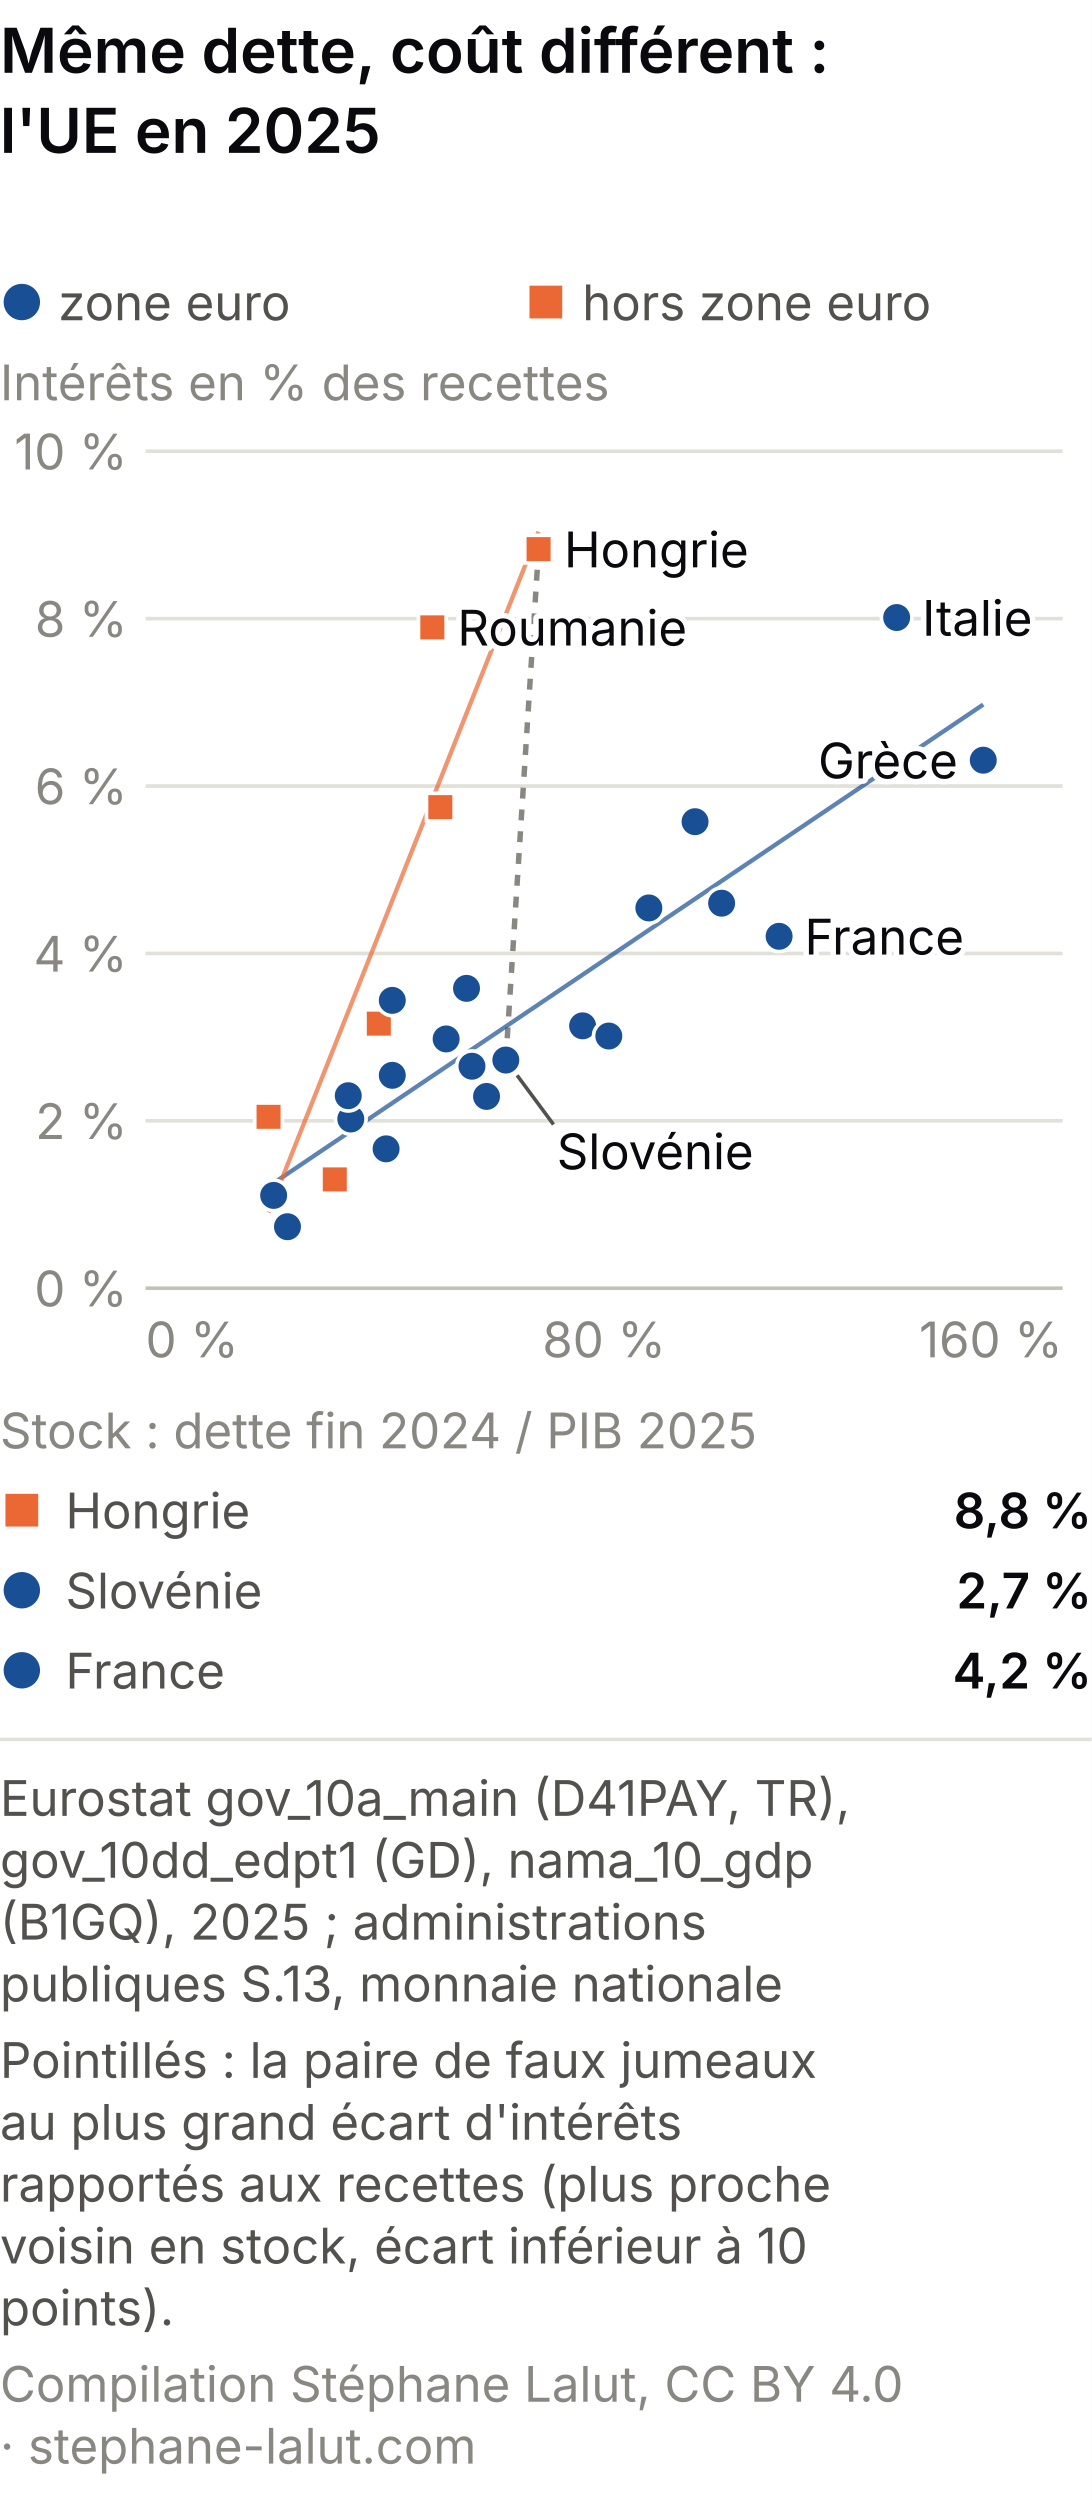
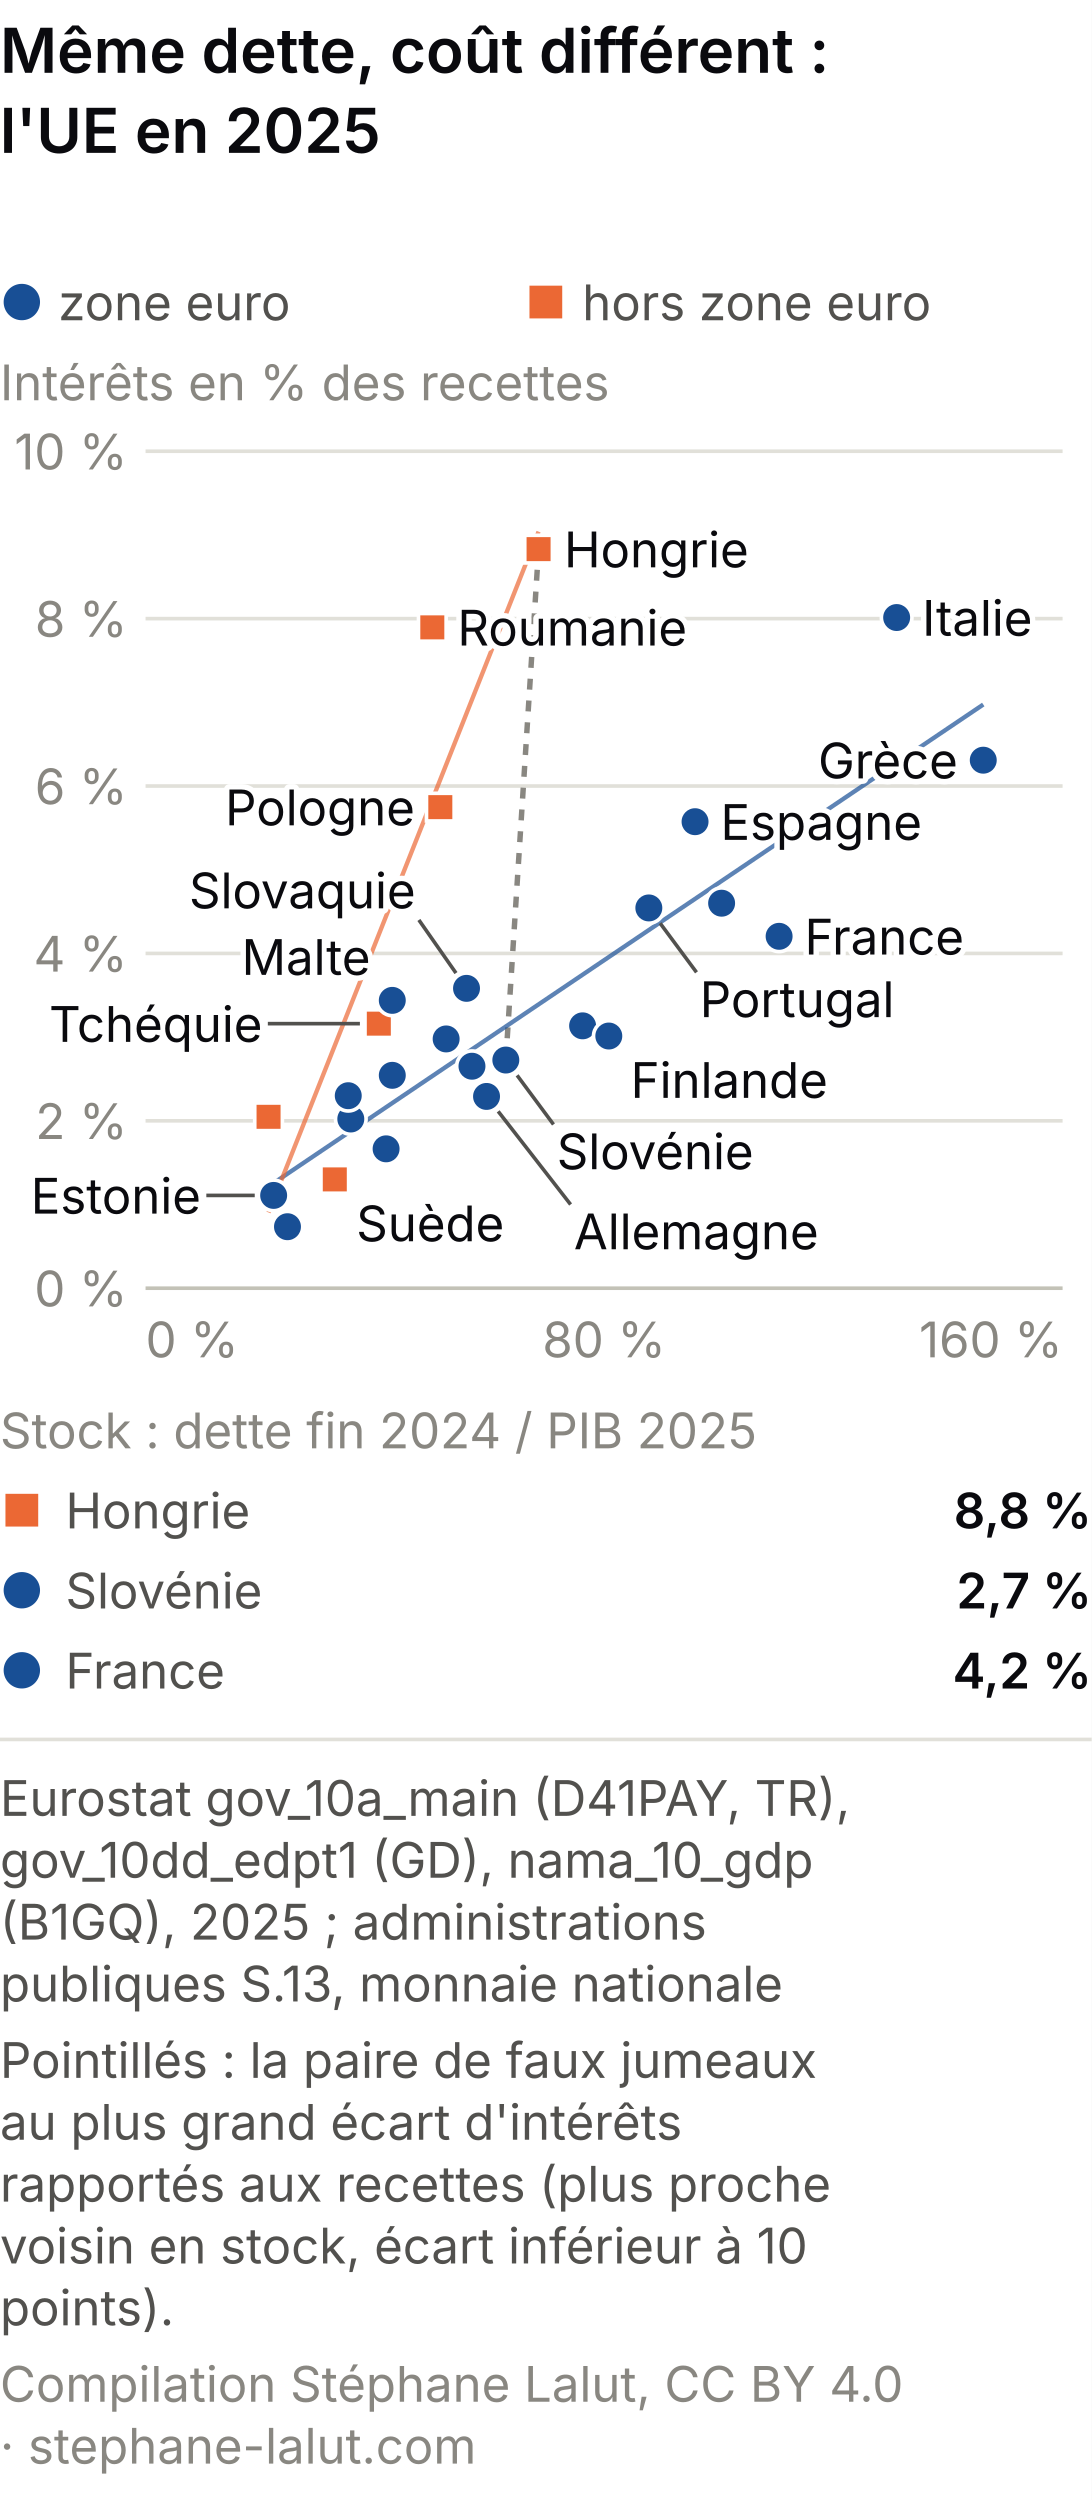
<svg xmlns="http://www.w3.org/2000/svg" viewBox="0 0 300 687" role="img" font-variant-numeric="tabular-nums" aria-labelledby="mc-m-t mc-m-d" font-family="system-ui, -apple-system, Segoe UI, sans-serif">
  <rect width="300" height="687" fill="#ffffff" />
  <text x="0" y="20" font-size="17" font-weight="600" fill="#0A0A0E">Même dette, coût différent :</text>
  <text x="0" y="42" font-size="17" font-weight="600" fill="#0A0A0E">l'UE en 2025</text>
  <circle cx="6.0" cy="83.0" r="5.0" fill="#184f95" />
  <text x="16.0" y="88.0" font-size="13.5" fill="#52514e" text-anchor="start">zone euro</text>
  <rect x="145.5" y="78.5" width="9.0" height="9.0" fill="#eb6834" />
  <text x="160.0" y="88.0" font-size="13.5" fill="#52514e" text-anchor="start">hors zone euro</text>
  <text x="0.0" y="110.0" font-size="13.5" fill="#898781" text-anchor="start">Intérêts en % des recettes</text>
  <line x1="40" y1="354.0" x2="292" y2="354.0" stroke="#c3c2b7" />
  <text x="35.0" y="359.0" font-size="13.5" fill="#898781" text-anchor="end">0 %</text>
  <line x1="40" y1="308.0" x2="292" y2="308.0" stroke="#e1e0d9" />
  <text x="35.0" y="313.0" font-size="13.5" fill="#898781" text-anchor="end">2 %</text>
  <line x1="40" y1="262.0" x2="292" y2="262.0" stroke="#e1e0d9" />
  <text x="35.0" y="267.0" font-size="13.5" fill="#898781" text-anchor="end">4 %</text>
  <line x1="40" y1="216.0" x2="292" y2="216.0" stroke="#e1e0d9" />
  <text x="35.0" y="221.0" font-size="13.5" fill="#898781" text-anchor="end">6 %</text>
  <line x1="40" y1="170.0" x2="292" y2="170.0" stroke="#e1e0d9" />
  <text x="35.0" y="175.0" font-size="13.5" fill="#898781" text-anchor="end">8 %</text>
  <line x1="40" y1="124.0" x2="292" y2="124.0" stroke="#e1e0d9" />
  <text x="35.0" y="129.0" font-size="13.5" fill="#898781" text-anchor="end">10 %</text>
  <text x="40.0" y="373.0" font-size="13.5" fill="#898781" text-anchor="start">0 %</text>
  <text x="166.0" y="373.0" font-size="13.5" fill="#898781" text-anchor="middle">80 %</text>
  <text x="292.0" y="373.0" font-size="13.5" fill="#898781" text-anchor="end">160 %</text>
  <line x1="139.0" y1="291.3" x2="148.0" y2="150.9" stroke="#898781" stroke-width="1.5" stroke-dasharray="3 3" />
  <line x1="75.2" y1="325.1" x2="270.2" y2="193.6" stroke="#184f95" stroke-width="1.2" opacity="0.7" />
  <line x1="73.8" y1="333.2" x2="148.0" y2="146.1" stroke="#eb6834" stroke-width="1.2" opacity="0.7" />
  <circle cx="198.3" cy="248.2" r="4.2" fill="#184f95" stroke="#fff" stroke-width="1" />
  <rect x="70.0" y="303.1" width="7.6" height="7.6" fill="#eb6834" stroke="#fff" stroke-width="1" />
  <rect x="100.3" y="277.5" width="7.6" height="7.6" fill="#eb6834" stroke="#fff" stroke-width="1" />
  <circle cx="133.7" cy="301.3" r="4.2" fill="#184f95" stroke="#fff" stroke-width="1" />
  <circle cx="75.2" cy="328.5" r="4.2" fill="#184f95" stroke="#fff" stroke-width="1" />
  <circle cx="96.4" cy="307.5" r="4.2" fill="#184f95" stroke="#fff" stroke-width="1" />
  <circle cx="270.2" cy="208.9" r="4.2" fill="#184f95" stroke="#fff" stroke-width="1" />
  <circle cx="191.0" cy="225.8" r="4.2" fill="#184f95" stroke="#fff" stroke-width="1" />
  <circle cx="214.1" cy="257.3" r="4.2" fill="#184f95" stroke="#fff" stroke-width="1" />
  <circle cx="122.6" cy="285.5" r="4.2" fill="#184f95" stroke="#fff" stroke-width="1" />
  <circle cx="246.4" cy="169.7" r="4.2" fill="#184f95" stroke="#fff" stroke-width="1" />
  <circle cx="129.7" cy="293.0" r="4.2" fill="#184f95" stroke="#fff" stroke-width="1" />
  <circle cx="107.8" cy="295.5" r="4.2" fill="#184f95" stroke="#fff" stroke-width="1" />
  <circle cx="95.7" cy="301.1" r="4.2" fill="#184f95" stroke="#fff" stroke-width="1" />
  <circle cx="79.0" cy="337.1" r="4.2" fill="#184f95" stroke="#fff" stroke-width="1" />
  <rect x="144.2" y="147.1" width="7.6" height="7.6" fill="#eb6834" stroke="#fff" stroke-width="1" />
  <circle cx="107.8" cy="274.9" r="4.2" fill="#184f95" stroke="#fff" stroke-width="1" />
  <circle cx="106.1" cy="315.7" r="4.2" fill="#184f95" stroke="#fff" stroke-width="1" />
  <circle cx="160.1" cy="281.9" r="4.2" fill="#184f95" stroke="#fff" stroke-width="1" />
  <rect x="117.2" y="218.0" width="7.6" height="7.6" fill="#eb6834" stroke="#fff" stroke-width="1" />
  <circle cx="178.3" cy="249.5" r="4.2" fill="#184f95" stroke="#fff" stroke-width="1" />
  <rect x="115.0" y="168.6" width="7.6" height="7.6" fill="#eb6834" stroke="#fff" stroke-width="1" />
  <circle cx="139.0" cy="291.3" r="4.2" fill="#184f95" stroke="#fff" stroke-width="1" />
  <circle cx="128.2" cy="271.6" r="4.2" fill="#184f95" stroke="#fff" stroke-width="1" />
  <circle cx="167.3" cy="284.7" r="4.2" fill="#184f95" stroke="#fff" stroke-width="1" />
  <rect x="88.2" y="320.3" width="7.6" height="7.6" fill="#eb6834" stroke="#fff" stroke-width="1" />
  <text x="155.0" y="155.9" font-size="13.5" fill="#fff" stroke="#fff" stroke-width="3" stroke-linejoin="round" text-anchor="start" aria-hidden="true">Hongrie</text>
  <text x="155.0" y="155.9" font-size="13.5" fill="#0A0A0E" text-anchor="start">Hongrie</text>
  <line x1="142.1" y1="295.5" x2="152.1" y2="309.0" stroke="#52514e" stroke-width="1" />
  <text x="153.0" y="321.3" font-size="13.5" fill="#fff" stroke="#fff" stroke-width="3" stroke-linejoin="round" text-anchor="start" aria-hidden="true">Slovénie</text>
  <text x="153.0" y="321.3" font-size="13.5" fill="#0A0A0E" text-anchor="start">Slovénie</text>
  <text x="221.1" y="262.3" font-size="13.5" fill="#fff" stroke="#fff" stroke-width="3" stroke-linejoin="round" text-anchor="start" aria-hidden="true">France</text>
  <text x="221.1" y="262.3" font-size="13.5" fill="#0A0A0E" text-anchor="start">France</text>
  <text x="253.4" y="174.7" font-size="13.5" fill="#fff" stroke="#fff" stroke-width="3" stroke-linejoin="round" text-anchor="start" aria-hidden="true">Italie</text>
  <text x="253.4" y="174.7" font-size="13.5" fill="#0A0A0E" text-anchor="start">Italie</text>
  <text x="263.2" y="213.9" font-size="13.5" fill="#fff" stroke="#fff" stroke-width="3" stroke-linejoin="round" text-anchor="end" aria-hidden="true">Grèce</text>
  <text x="263.2" y="213.9" font-size="13.5" fill="#0A0A0E" text-anchor="end">Grèce</text>
  <text x="125.7" y="177.4" font-size="13.5" fill="#fff" stroke="#fff" stroke-width="3" stroke-linejoin="round" text-anchor="start" aria-hidden="true">Roumanie</text>
  <text x="125.7" y="177.4" font-size="13.5" fill="#0A0A0E" text-anchor="start">Roumanie</text>
+   <line x1="136.9" y1="305.4" x2="156.8" y2="331.0" stroke="#52514e" stroke-width="1" />
+   <text x="157.7" y="343.3" font-size="13.5" fill="#fff" stroke="#fff" stroke-width="3" stroke-linejoin="round" text-anchor="start" aria-hidden="true">Allemagne</text>
+   <text x="157.7" y="343.3" font-size="13.5" fill="#0A0A0E" text-anchor="start">Allemagne</text>
+   <text x="198.0" y="230.8" font-size="13.5" fill="#fff" stroke="#fff" stroke-width="3" stroke-linejoin="round" text-anchor="start" aria-hidden="true">Espagne</text>
+   <text x="198.0" y="230.8" font-size="13.5" fill="#0A0A0E" text-anchor="start">Espagne</text>
+   <line x1="181.4" y1="253.7" x2="191.4" y2="267.2" stroke="#52514e" stroke-width="1" />
+   <text x="192.3" y="279.5" font-size="13.5" fill="#fff" stroke="#fff" stroke-width="3" stroke-linejoin="round" text-anchor="start" aria-hidden="true">Portugal</text>
+   <text x="192.3" y="279.5" font-size="13.5" fill="#0A0A0E" text-anchor="start">Portugal</text>
+   <text x="114.0" y="226.8" font-size="13.5" fill="#fff" stroke="#fff" stroke-width="3" stroke-linejoin="round" text-anchor="end" aria-hidden="true">Pologne</text>
+   <text x="114.0" y="226.8" font-size="13.5" fill="#0A0A0E" text-anchor="end">Pologne</text>
+   <text x="173.3" y="301.7" font-size="13.5" fill="#fff" stroke="#fff" stroke-width="3" stroke-linejoin="round" text-anchor="start" aria-hidden="true">Finlande</text>
+   <text x="173.3" y="301.7" font-size="13.5" fill="#0A0A0E" text-anchor="start">Finlande</text>
+   <text x="97.9" y="341.1" font-size="13.5" fill="#fff" stroke="#fff" stroke-width="3" stroke-linejoin="round" text-anchor="start" aria-hidden="true">Suède</text>
+   <text x="97.9" y="341.1" font-size="13.5" fill="#0A0A0E" text-anchor="start">Suède</text>
+   <line x1="98.9" y1="281.3" x2="73.6" y2="281.3" stroke="#52514e" stroke-width="1" />
+   <text x="72.1" y="286.3" font-size="13.5" fill="#fff" stroke="#fff" stroke-width="3" stroke-linejoin="round" text-anchor="end" aria-hidden="true">Tchéquie</text>
+   <text x="72.1" y="286.3" font-size="13.5" fill="#0A0A0E" text-anchor="end">Tchéquie</text>
+   <line x1="125.3" y1="267.4" x2="115.1" y2="252.8" stroke="#52514e" stroke-width="1" />
+   <text x="114.2" y="249.6" font-size="13.5" fill="#fff" stroke="#fff" stroke-width="3" stroke-linejoin="round" text-anchor="end" aria-hidden="true">Slovaquie</text>
+   <text x="114.2" y="249.6" font-size="13.5" fill="#0A0A0E" text-anchor="end">Slovaquie</text>
+   <text x="101.8" y="267.9" font-size="13.5" fill="#fff" stroke="#fff" stroke-width="3" stroke-linejoin="round" text-anchor="end" aria-hidden="true">Malte</text>
+   <text x="101.8" y="267.9" font-size="13.5" fill="#0A0A0E" text-anchor="end">Malte</text>
+   <line x1="70.0" y1="328.5" x2="56.7" y2="328.5" stroke="#52514e" stroke-width="1" />
+   <text x="55.2" y="333.5" font-size="13.5" fill="#fff" stroke="#fff" stroke-width="3" stroke-linejoin="round" text-anchor="end" aria-hidden="true">Estonie</text>
+   <text x="55.2" y="333.5" font-size="13.5" fill="#0A0A0E" text-anchor="end">Estonie</text>
  <text x="0.0" y="398.0" font-size="13.5" fill="#898781" text-anchor="start">Stock : dette fin 2024 / PIB 2025</text>
  <rect x="1.5" y="410.5" width="9.0" height="9.0" fill="#eb6834" />
  <text x="18.0" y="420.0" font-size="13.5" fill="#52514e" text-anchor="start">Hongrie</text>
  <text x="300.0" y="420.0" font-size="13.5" fill="#0A0A0E" text-anchor="end" font-weight="600">8,8 %</text>
  <circle cx="6.0" cy="437.0" r="5.0" fill="#184f95" />
  <text x="18.0" y="442.0" font-size="13.5" fill="#52514e" text-anchor="start">Slovénie</text>
  <text x="300.0" y="442.0" font-size="13.5" fill="#0A0A0E" text-anchor="end" font-weight="600">2,7 %</text>
  <circle cx="6.0" cy="459.0" r="5.0" fill="#184f95" />
  <text x="18.0" y="464.0" font-size="13.5" fill="#52514e" text-anchor="start">France</text>
  <text x="300.0" y="464.0" font-size="13.5" fill="#0A0A0E" text-anchor="end" font-weight="600">4,2 %</text>
  <line x1="0" y1="478.0" x2="300" y2="478.0" stroke="#e1e0d9" />
  <text class="pied-source" x="0" y="499.0" font-size="13.5" fill="#52514e">Eurostat gov_10a_main (D41PAY, TR),</text>
  <text class="pied-source" x="0" y="516.0" font-size="13.5" fill="#52514e">gov_10dd_edpt1 (GD), nama_10_gdp</text>
  <text class="pied-source" x="0" y="533.0" font-size="13.5" fill="#52514e">(B1GQ), 2025 ; administrations</text>
  <text class="pied-source" x="0" y="550.0" font-size="13.5" fill="#52514e">publiques S.13, monnaie nationale</text>
  <text class="pied-note" x="0" y="571.0" font-size="13.5" fill="#52514e">Pointillés : la paire de faux jumeaux</text>
  <text class="pied-note" x="0" y="588.0" font-size="13.5" fill="#52514e">au plus grand écart d'intérêts</text>
  <text class="pied-note" x="0" y="605.0" font-size="13.5" fill="#52514e">rapportés aux recettes (plus proche</text>
  <text class="pied-note" x="0" y="622.0" font-size="13.5" fill="#52514e">voisin en stock, écart inférieur à 10</text>
  <text class="pied-note" x="0" y="639.0" font-size="13.5" fill="#52514e">points).</text>
  <text class="pied-licence" x="0" y="660.0" font-size="13.5" fill="#898781">Compilation Stéphane Lalut, CC BY 4.0</text>
  <text class="pied-licence" x="0" y="677.0" font-size="13.5" fill="#898781">· stephane-lalut.com</text>
</svg>
